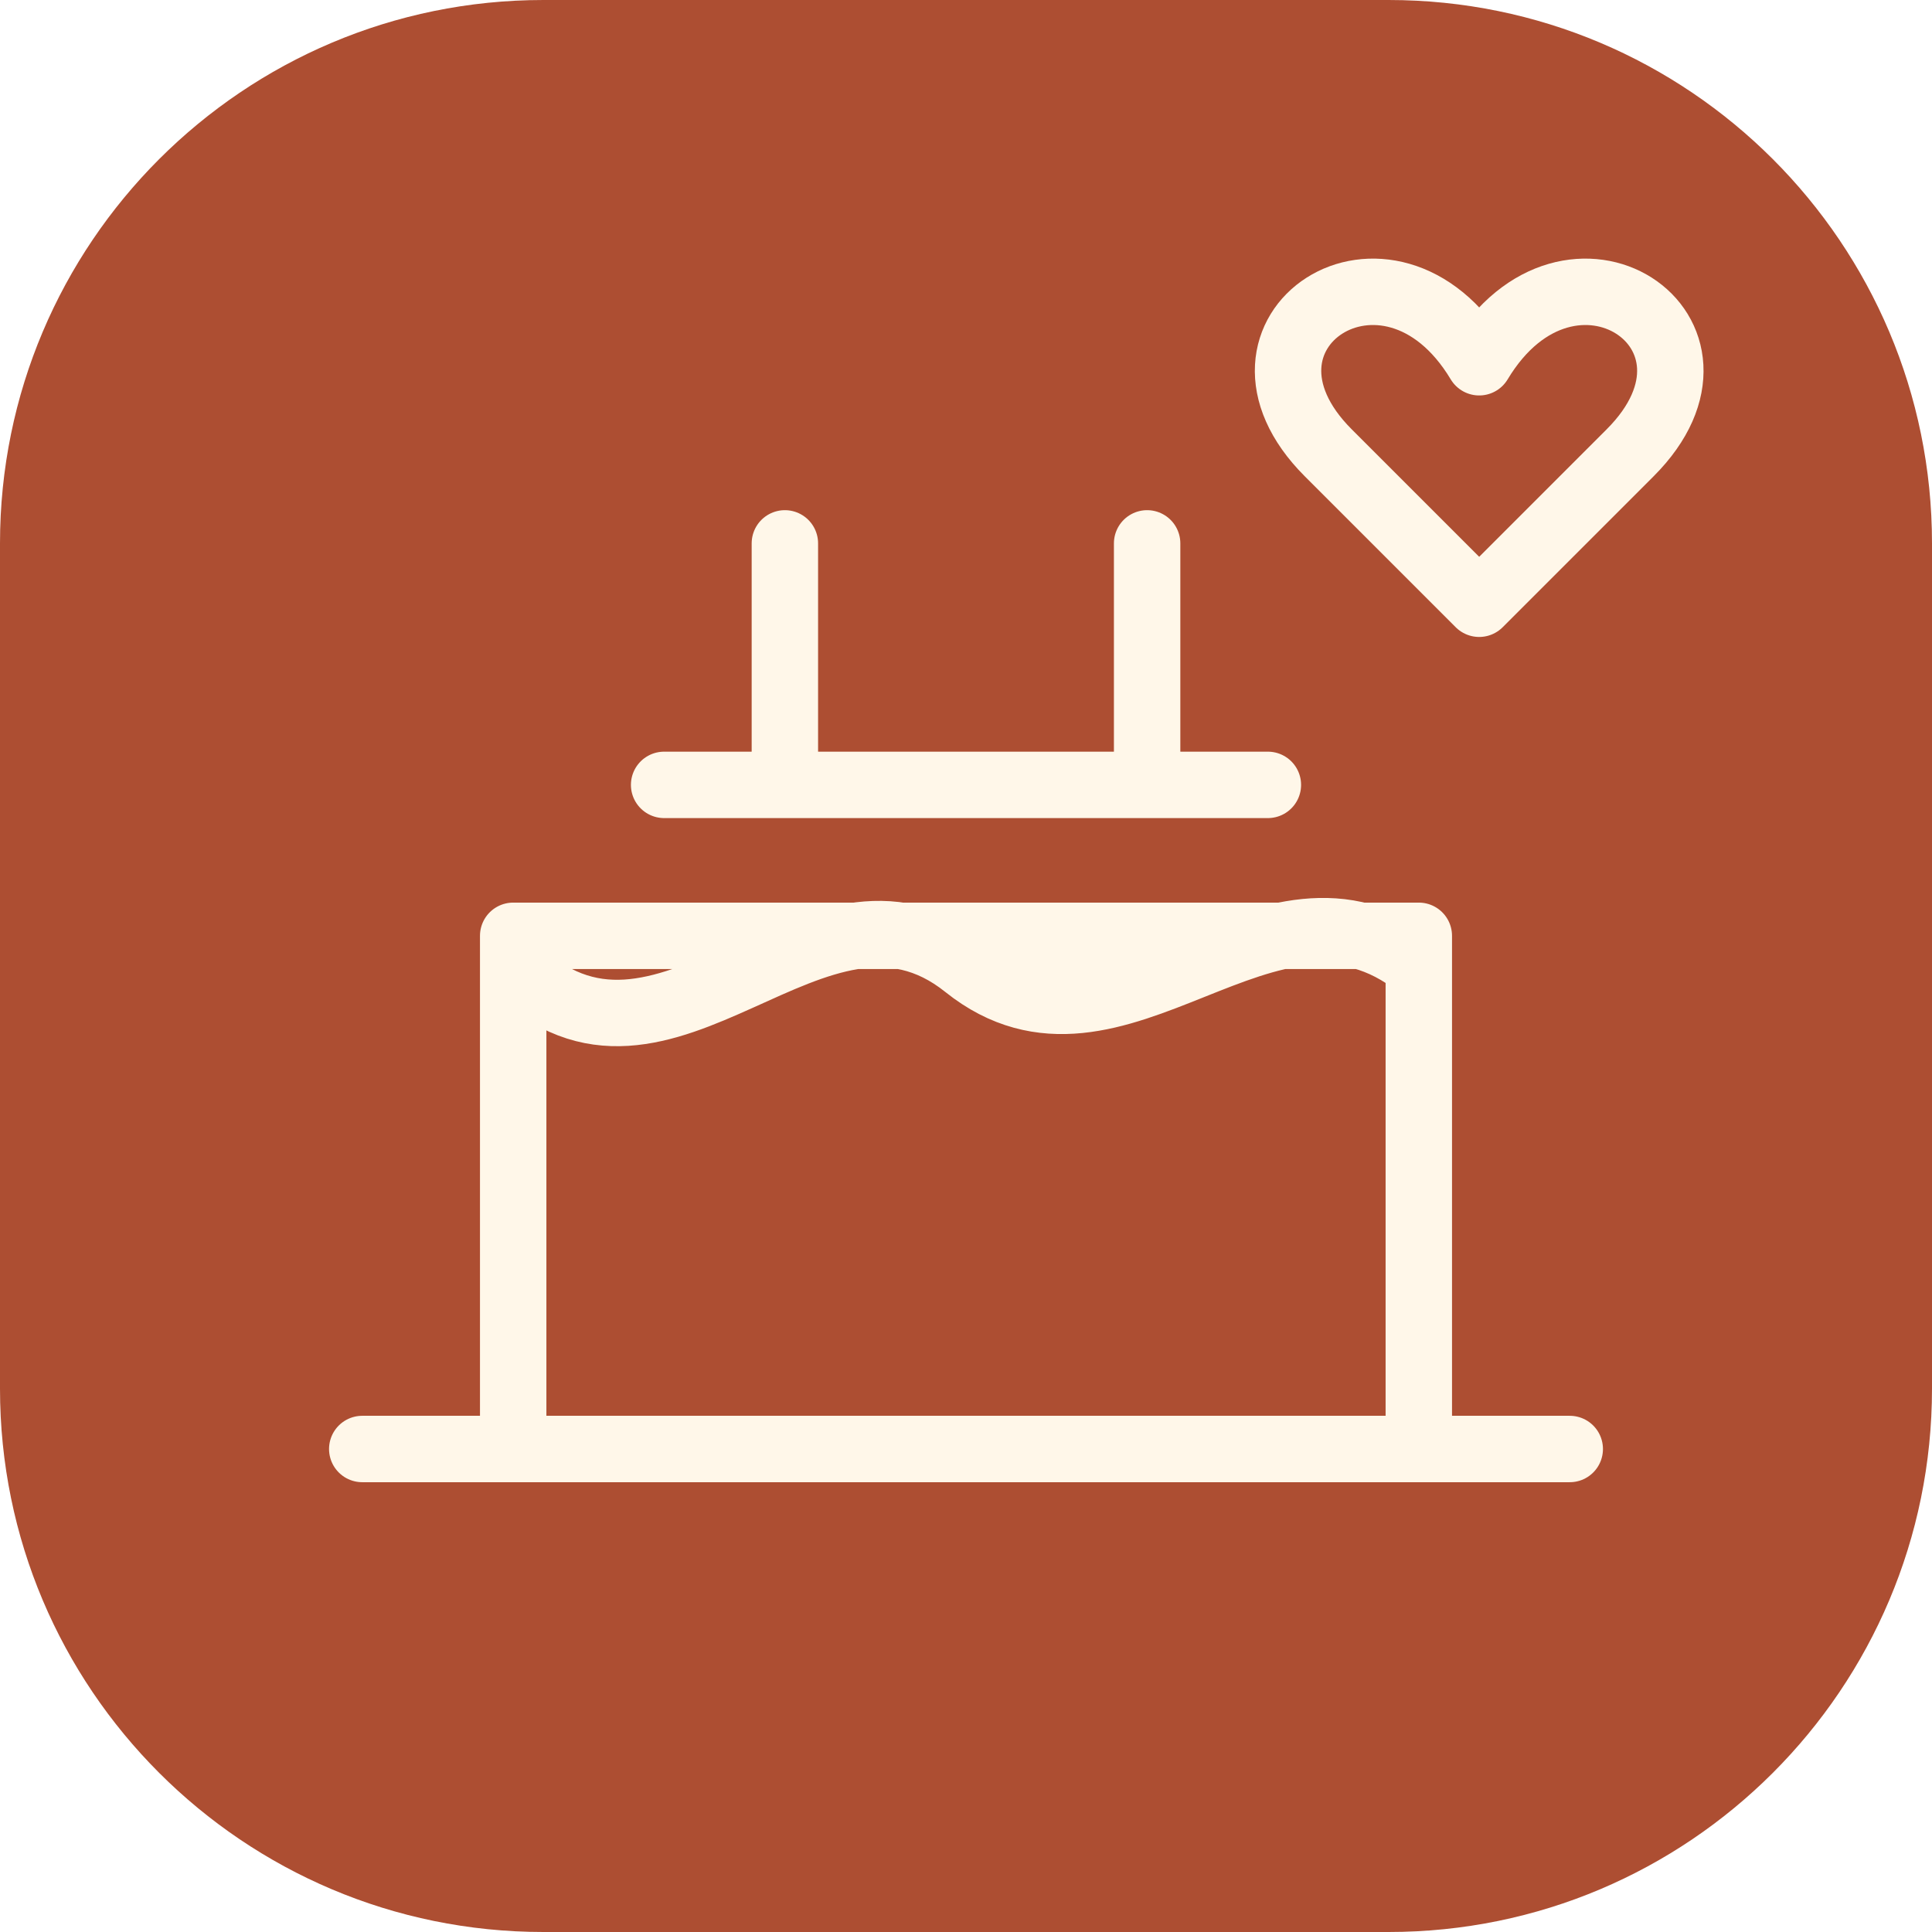
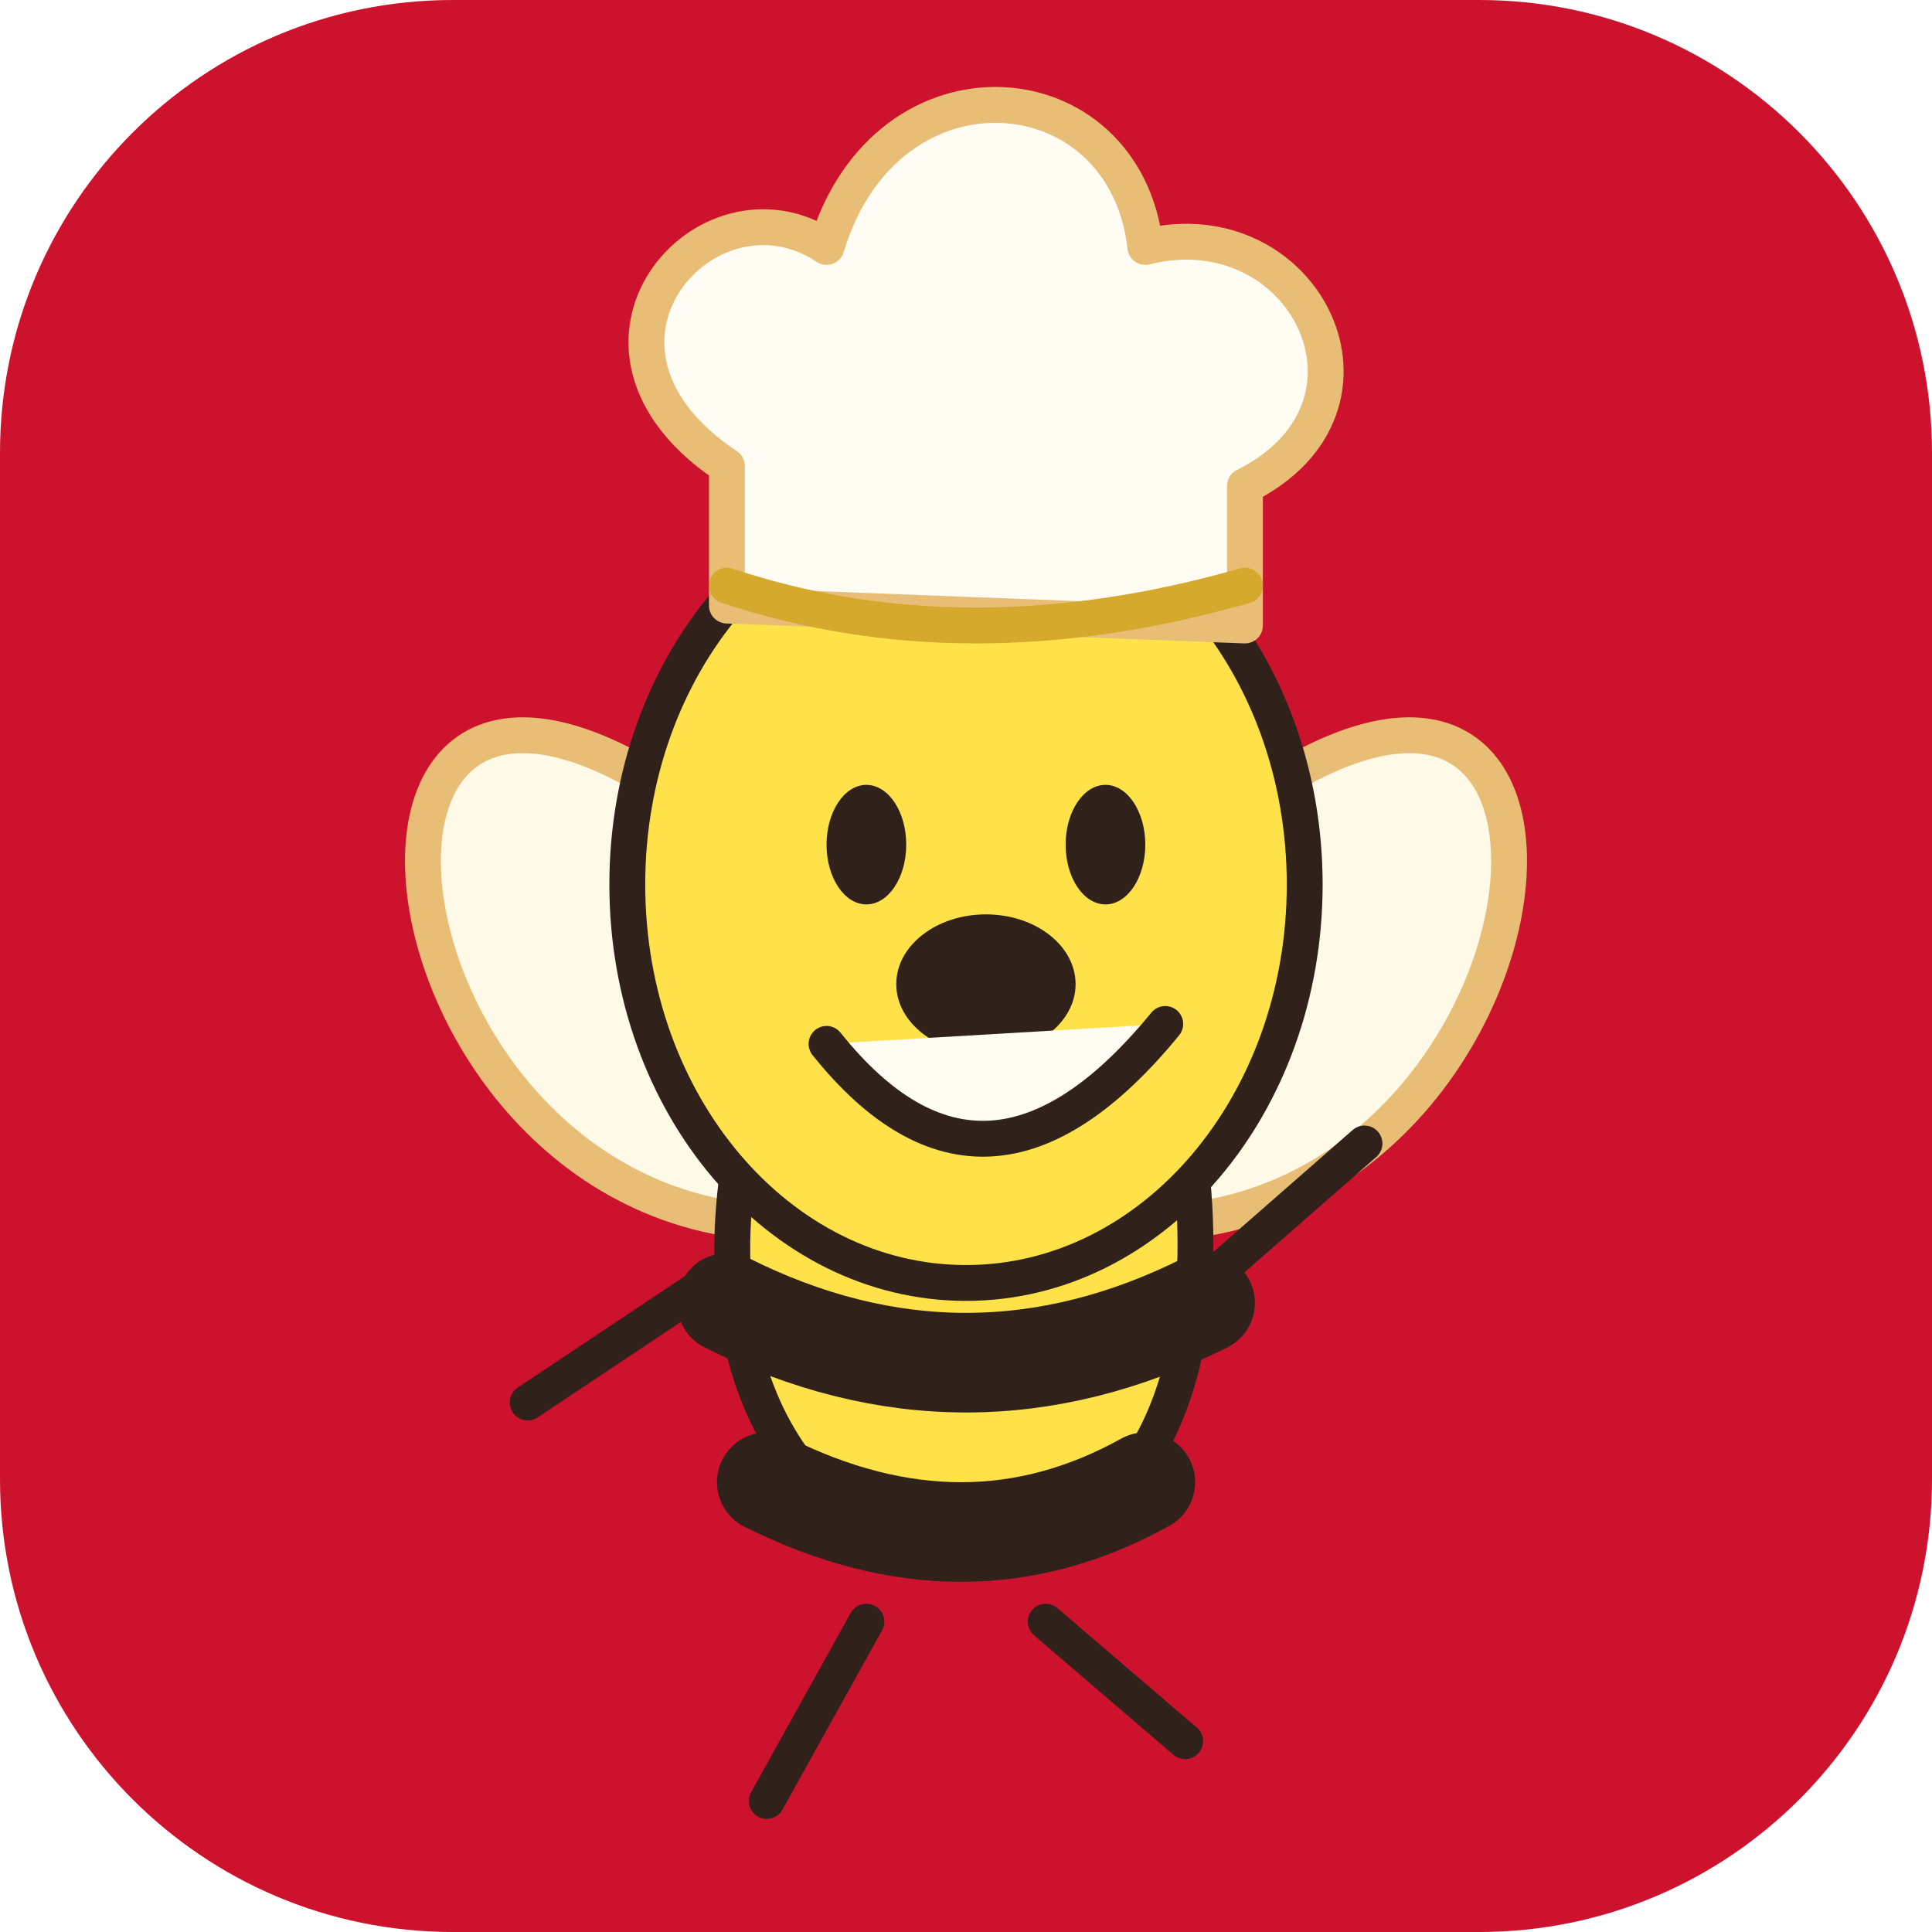
- <svg xmlns="http://www.w3.org/2000/svg" viewBox="0 0 64 64" fill="none">
-   <rect width="64" height="64" rx="18" fill="#ad4e32" />
-   <g stroke="#fff7e9" stroke-width="2.2" stroke-linecap="round" stroke-linejoin="round">
-     <path d="M12 48h40M17 47V31h30v16M17 32c5 5 10-4 15 0s10-4 15 0M22 26h20M26 26v-8m12 8v-8" />
-     <path d="M49 12c-3-5-9-1-5 3l5 5 5-5c4-4-2-8-5-3Z" />
+ <svg xmlns="http://www.w3.org/2000/svg" viewBox="0 0 64 64">
+   <rect width="64" height="64" rx="15" fill="#cd122d" />
+   <g transform="translate(32 26) scale(.66)">
+     <g stroke="#30221b" stroke-width="1.8" stroke-linecap="round" stroke-linejoin="round">
+       <path d="M-8 6C-35-20-32 22-9 22M8 6C35-20 32 22 9 22" fill="#fff9e7" stroke="#e8bd75" />
+       <path d="M-11 17C-17 44 16 48 11 17Z" fill="#ffe24a" />
+       <path d="M-12 26Q0 32 12 26M-10 35Q0 40 9 35" fill="none" stroke-width="5" />
+       <path d="M-5 42l-5 9m14-9 7 6" />
+       <ellipse cy="5" rx="17" ry="20" fill="#ffe24a" />
+       <path d="M-12-9v-7c-9-6-1-15 5-11 3-10 15-9 16 0 8-2 13 8 5 12v7Z" fill="#fffdf3" stroke="#e8bd75" />
+       <path d="M-12-10Q0-6 14-10" fill="none" stroke="#d5a92d" />
+       <ellipse cx="-5" cy="3" rx="2" ry="3" fill="#30221b" stroke="none" />
+       <ellipse cx="7" cy="3" rx="2" ry="3" fill="#30221b" stroke="none" />
+       <ellipse cx="1" cy="10" rx="4.5" ry="3.5" fill="#30221b" stroke="none" />
+       <path d="M-7 13Q1 23 10 12" fill="#fffdf3" />
+       <path d="M-13 25l-9 6m34-6 8-7" />
+     </g>
  </g>
</svg>
